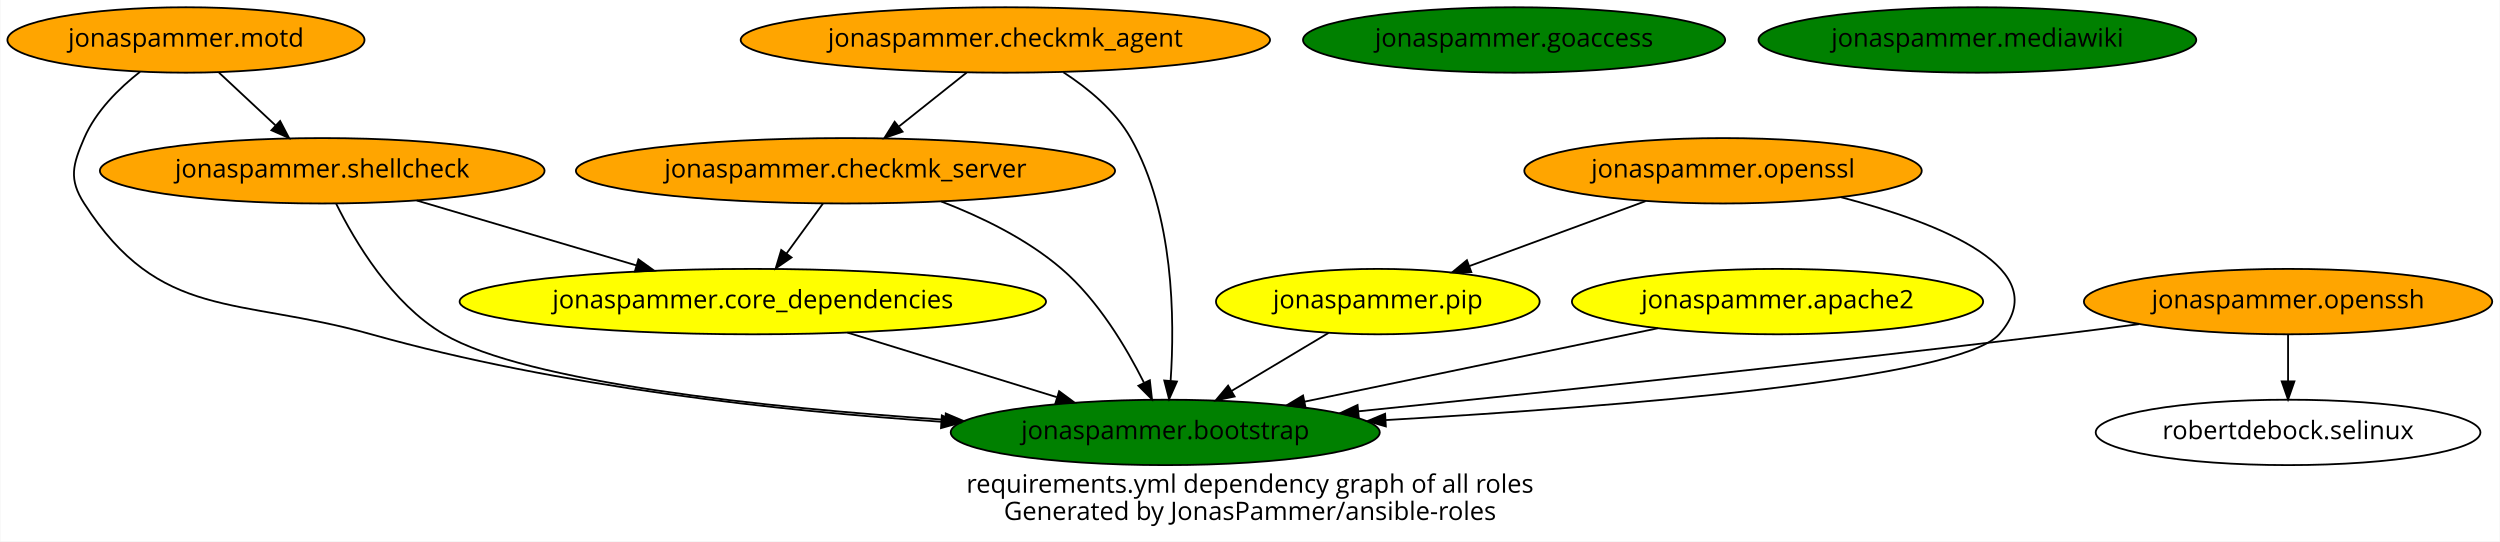
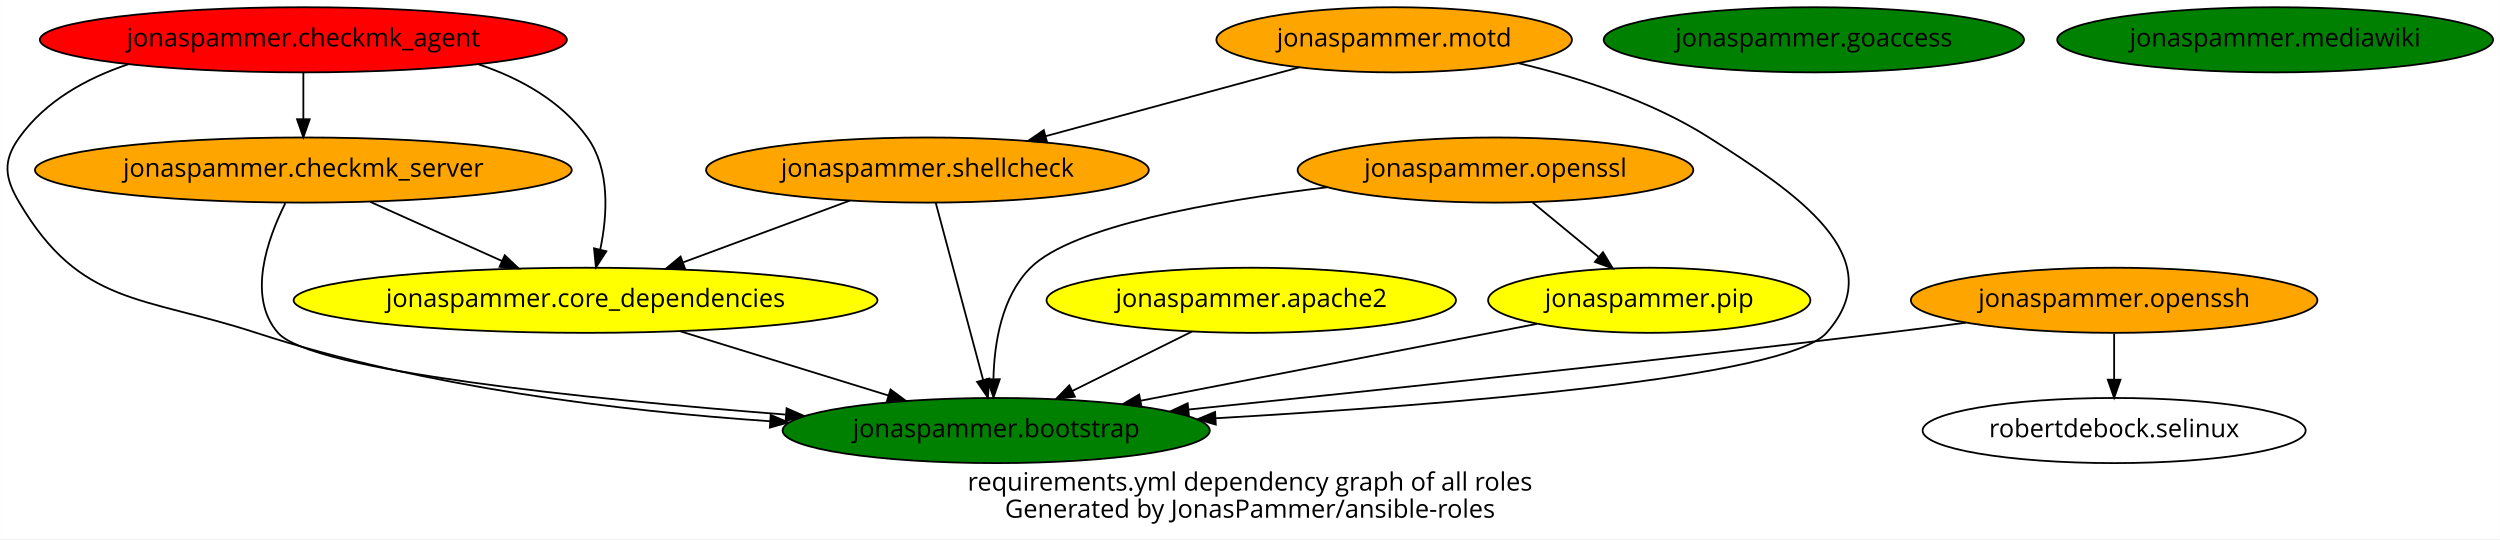
- <svg xmlns="http://www.w3.org/2000/svg" width="1376pt" height="298pt" viewBox="0.00 0.00 1375.58 298.00">
+ <svg xmlns="http://www.w3.org/2000/svg" width="1382pt" height="298pt" viewBox="0.00 0.00 1381.87 298.00">
  <g id="graph0" class="graph" transform="scale(1 1) rotate(0) translate(4 294)">
-     <polygon fill="white" stroke="transparent" points="-4,4 -4,-294 1371.58,-294 1371.58,4 -4,4" />
-     <text text-anchor="middle" x="683.79" y="-22.8" font-family="Open Sans" font-size="14.00">requirements.yml dependency graph of all roles </text>
-     <text text-anchor="middle" x="683.79" y="-7.8" font-family="Open Sans" font-size="14.00"> Generated by JonasPammer/ansible-roles</text>
+     <polygon fill="white" stroke="transparent" points="-4,4 -4,-294 1377.87,-294 1377.87,4 -4,4" />
+     <text text-anchor="middle" x="686.93" y="-22.8" font-family="Open Sans" font-size="14.00">requirements.yml dependency graph of all roles </text>
+     <text text-anchor="middle" x="686.93" y="-7.8" font-family="Open Sans" font-size="14.00"> Generated by JonasPammer/ansible-roles</text>
    <g id="node1" class="node">
-       <ellipse fill="green" stroke="black" cx="637.14" cy="-56" rx="118.08" ry="18" />
-       <text text-anchor="middle" x="637.14" y="-52.3" font-family="Open Sans" font-size="14.00">jonaspammer.bootstrap</text>
+       <ellipse fill="green" stroke="black" cx="546.63" cy="-56" rx="118.08" ry="18" />
+       <text text-anchor="middle" x="546.63" y="-52.3" font-family="Open Sans" font-size="14.00">jonaspammer.bootstrap</text>
    </g>
    <g id="node2" class="node">
-       <ellipse fill="yellow" stroke="black" cx="410.14" cy="-128" rx="161.37" ry="18" />
-       <text text-anchor="middle" x="410.14" y="-124.3" font-family="Open Sans" font-size="14.00">jonaspammer.core_dependencies</text>
+       <ellipse fill="yellow" stroke="black" cx="319.63" cy="-128" rx="161.37" ry="18" />
+       <text text-anchor="middle" x="319.63" y="-124.3" font-family="Open Sans" font-size="14.00">jonaspammer.core_dependencies</text>
    </g>
    <g id="edge1" class="edge">
-       <path fill="none" stroke="black" d="M462.22,-110.94C496.56,-100.35 541.63,-86.45 577.42,-75.42" />
-       <polygon fill="black" stroke="black" points="578.73,-78.68 587.25,-72.38 576.67,-71.99 578.73,-78.68" />
+       <path fill="none" stroke="black" d="M371.71,-110.94C406.04,-100.35 451.12,-86.45 486.91,-75.42" />
+       <polygon fill="black" stroke="black" points="488.22,-78.68 496.74,-72.38 486.15,-71.99 488.22,-78.68" />
    </g>
    <g id="node3" class="node">
-       <ellipse fill="yellow" stroke="black" cx="754.14" cy="-128" rx="89.08" ry="18" />
-       <text text-anchor="middle" x="754.14" y="-124.3" font-family="Open Sans" font-size="14.00">jonaspammer.pip</text>
+       <ellipse fill="yellow" stroke="black" cx="907.63" cy="-128" rx="89.08" ry="18" />
+       <text text-anchor="middle" x="907.63" y="-124.3" font-family="Open Sans" font-size="14.00">jonaspammer.pip</text>
    </g>
    <g id="edge2" class="edge">
-       <path fill="none" stroke="black" d="M727.01,-110.76C711.14,-101.27 690.9,-89.17 673.65,-78.84" />
-       <polygon fill="black" stroke="black" points="675.32,-75.76 664.94,-73.63 671.73,-81.77 675.32,-75.76" />
+       <path fill="none" stroke="black" d="M845.57,-114.97C784.98,-103.22 692.5,-85.29 626.46,-72.48" />
+       <polygon fill="black" stroke="black" points="626.99,-69.02 616.51,-70.55 625.66,-75.89 626.99,-69.02" />
    </g>
    <g id="node4" class="node">
-       <ellipse fill="orange" stroke="black" cx="173.14" cy="-200" rx="122.38" ry="18" />
-       <text text-anchor="middle" x="173.14" y="-196.3" font-family="Open Sans" font-size="14.00">jonaspammer.shellcheck</text>
+       <ellipse fill="orange" stroke="black" cx="508.63" cy="-200" rx="122.38" ry="18" />
+       <text text-anchor="middle" x="508.63" y="-196.3" font-family="Open Sans" font-size="14.00">jonaspammer.shellcheck</text>
    </g>
    <g id="edge3" class="edge">
-       <path fill="none" stroke="black" d="M180.77,-181.97C191.05,-161.2 211.42,-126.79 240.14,-110 285.7,-83.36 416.8,-69.68 515.99,-62.96" />
-       <polygon fill="black" stroke="black" points="516.34,-66.44 526.09,-62.29 515.88,-59.45 516.34,-66.44" />
+       <path fill="none" stroke="black" d="M513.21,-181.87C519.72,-157.56 531.69,-112.82 539.4,-84.01" />
+       <polygon fill="black" stroke="black" points="542.82,-84.75 542.03,-74.19 536.06,-82.94 542.82,-84.75" />
    </g>
    <g id="edge4" class="edge">
-       <path fill="none" stroke="black" d="M225.15,-183.64C260.68,-173.15 307.98,-159.17 345.87,-147.98" />
-       <polygon fill="black" stroke="black" points="347.18,-151.24 355.78,-145.06 345.2,-144.53 347.18,-151.24" />
+       <path fill="none" stroke="black" d="M465.74,-183.12C438.44,-173 402.85,-159.82 373.63,-149" />
+       <polygon fill="black" stroke="black" points="374.58,-145.62 363.99,-145.43 372.15,-152.18 374.58,-145.62" />
    </g>
    <g id="node5" class="node">
-       <ellipse fill="orange" stroke="black" cx="461.14" cy="-200" rx="148.37" ry="18" />
-       <text text-anchor="middle" x="461.14" y="-196.3" font-family="Open Sans" font-size="14.00">jonaspammer.checkmk_server</text>
+       <ellipse fill="orange" stroke="black" cx="163.63" cy="-200" rx="148.37" ry="18" />
+       <text text-anchor="middle" x="163.63" y="-196.3" font-family="Open Sans" font-size="14.00">jonaspammer.checkmk_server</text>
    </g>
    <g id="edge5" class="edge">
-       <path fill="none" stroke="black" d="M513.81,-183.12C535.98,-174.61 561.02,-162.44 580.14,-146 600.14,-128.81 615.65,-102.87 625.41,-83.42" />
-       <polygon fill="black" stroke="black" points="628.66,-84.72 629.85,-74.2 622.36,-81.68 628.66,-84.72" />
+       <path fill="none" stroke="black" d="M153.67,-181.69C143.76,-161.92 132.32,-129.77 149.63,-110 168.03,-88.98 319.83,-73.46 430.25,-64.82" />
+       <polygon fill="black" stroke="black" points="430.77,-68.29 440.47,-64.03 430.23,-61.31 430.77,-68.29" />
    </g>
    <g id="edge6" class="edge">
-       <path fill="none" stroke="black" d="M448.8,-182.05C442.75,-173.75 435.34,-163.58 428.63,-154.38" />
-       <polygon fill="black" stroke="black" points="431.45,-152.3 422.73,-146.28 425.79,-156.42 431.45,-152.3" />
+       <path fill="none" stroke="black" d="M200.6,-182.41C222.37,-172.64 250.12,-160.19 273.34,-149.77" />
+       <polygon fill="black" stroke="black" points="274.96,-152.88 282.65,-145.59 272.1,-146.49 274.96,-152.88" />
    </g>
    <g id="node6" class="node">
-       <ellipse fill="orange" stroke="black" cx="549.14" cy="-272" rx="145.67" ry="18" />
-       <text text-anchor="middle" x="549.14" y="-268.3" font-family="Open Sans" font-size="14.00">jonaspammer.checkmk_agent</text>
+       <ellipse fill="red" stroke="black" cx="163.63" cy="-272" rx="145.67" ry="18" />
+       <text text-anchor="middle" x="163.63" y="-268.3" font-family="Open Sans" font-size="14.00">jonaspammer.checkmk_agent</text>
    </g>
    <g id="edge7" class="edge">
-       <path fill="none" stroke="black" d="M581.07,-254.22C594.77,-245.33 609.56,-233.1 618.14,-218 641.98,-176.04 642.41,-118.07 640.09,-84.36" />
-       <polygon fill="black" stroke="black" points="643.58,-84 639.27,-74.31 636.6,-84.57 643.58,-84" />
+       <path fill="none" stroke="black" d="M66.96,-258.51C43.51,-250.67 21.06,-238.1 6.63,-218 -2.7,-205 -1.52,-195.77 6.63,-182 40.45,-124.82 74.47,-130.63 137.63,-110 229.92,-79.86 339.18,-66.78 421.55,-61.14" />
+       <polygon fill="black" stroke="black" points="421.97,-64.62 431.72,-60.47 421.51,-57.63 421.97,-64.62" />
    </g>
    <g id="edge8" class="edge">
-       <path fill="none" stroke="black" d="M527.84,-254.05C516.68,-245.18 502.84,-234.17 490.66,-224.48" />
-       <polygon fill="black" stroke="black" points="492.56,-221.52 482.55,-218.03 488.2,-227 492.56,-221.52" />
+       <path fill="none" stroke="black" d="M260.29,-258.51C283.75,-250.67 306.2,-238.1 320.63,-218 333.32,-200.31 331.74,-175.13 327.75,-156.07" />
+       <polygon fill="black" stroke="black" points="331.12,-155.09 325.36,-146.19 324.31,-156.73 331.12,-155.09" />
+     </g>
+     <g id="edge9" class="edge">
+       <path fill="none" stroke="black" d="M163.63,-253.7C163.63,-245.98 163.63,-236.71 163.63,-228.11" />
+       <polygon fill="black" stroke="black" points="167.13,-228.1 163.63,-218.1 160.13,-228.1 167.13,-228.1" />
    </g>
    <g id="node7" class="node">
-       <ellipse fill="orange" stroke="black" cx="1255.14" cy="-128" rx="112.38" ry="18" />
-       <text text-anchor="middle" x="1255.14" y="-124.3" font-family="Open Sans" font-size="14.00">jonaspammer.openssh</text>
+       <ellipse fill="orange" stroke="black" cx="1164.63" cy="-128" rx="112.38" ry="18" />
+       <text text-anchor="middle" x="1164.63" y="-124.3" font-family="Open Sans" font-size="14.00">jonaspammer.openssh</text>
    </g>
-     <g id="edge9" class="edge">
-       <path fill="none" stroke="black" d="M1173.17,-115.62C1158.52,-113.67 1143.38,-111.73 1129.14,-110 996.39,-93.9 843.18,-77.78 743.47,-67.62" />
-       <polygon fill="black" stroke="black" points="743.69,-64.13 733.39,-66.6 742.98,-71.09 743.69,-64.13" />
+     <g id="edge10" class="edge">
+       <path fill="none" stroke="black" d="M1082.66,-115.62C1068,-113.67 1052.87,-111.73 1038.63,-110 905.88,-93.9 752.67,-77.78 652.96,-67.62" />
+       <polygon fill="black" stroke="black" points="653.18,-64.13 642.88,-66.6 652.47,-71.09 653.18,-64.13" />
    </g>
    <g id="node13" class="node">
-       <ellipse fill="none" stroke="black" cx="1255.14" cy="-56" rx="105.88" ry="18" />
-       <text text-anchor="middle" x="1255.14" y="-52.3" font-family="Open Sans" font-size="14.00">robertdebock.selinux</text>
+       <ellipse fill="none" stroke="black" cx="1164.63" cy="-56" rx="105.88" ry="18" />
+       <text text-anchor="middle" x="1164.63" y="-52.3" font-family="Open Sans" font-size="14.00">robertdebock.selinux</text>
    </g>
-     <g id="edge10" class="edge">
-       <path fill="none" stroke="black" d="M1255.14,-109.7C1255.14,-101.98 1255.14,-92.71 1255.14,-84.11" />
-       <polygon fill="black" stroke="black" points="1258.64,-84.1 1255.14,-74.1 1251.64,-84.1 1258.64,-84.1" />
+     <g id="edge11" class="edge">
+       <path fill="none" stroke="black" d="M1164.63,-109.7C1164.63,-101.98 1164.63,-92.71 1164.63,-84.11" />
+       <polygon fill="black" stroke="black" points="1168.13,-84.1 1164.63,-74.1 1161.13,-84.1 1168.13,-84.1" />
    </g>
    <g id="node8" class="node">
-       <ellipse fill="orange" stroke="black" cx="98.14" cy="-272" rx="98.28" ry="18" />
-       <text text-anchor="middle" x="98.14" y="-268.3" font-family="Open Sans" font-size="14.00">jonaspammer.motd</text>
-     </g>
-     <g id="edge11" class="edge">
-       <path fill="none" stroke="black" d="M72.9,-254.51C61.19,-245.32 48.49,-232.75 42.14,-218 35.82,-203.3 33.49,-195.46 42.14,-182 83.89,-117.1 125.85,-130.89 200.14,-110 303.57,-80.91 425.18,-67.79 513.82,-61.87" />
-       <polygon fill="black" stroke="black" points="514.17,-65.35 523.92,-61.22 513.72,-58.37 514.17,-65.35" />
+       <ellipse fill="orange" stroke="black" cx="766.63" cy="-272" rx="98.28" ry="18" />
+       <text text-anchor="middle" x="766.63" y="-268.3" font-family="Open Sans" font-size="14.00">jonaspammer.motd</text>
    </g>
    <g id="edge12" class="edge">
-       <path fill="none" stroke="black" d="M116.3,-254.05C125.62,-245.35 137.15,-234.59 147.38,-225.04" />
-       <polygon fill="black" stroke="black" points="149.97,-227.41 154.89,-218.03 145.19,-222.3 149.97,-227.41" />
+       <path fill="none" stroke="black" d="M835.54,-259.03C869.08,-251.02 908.91,-238.15 940.63,-218 987.91,-187.95 1042.9,-151.82 1005.63,-110 983.45,-85.11 796.5,-70.2 668.14,-62.8" />
+       <polygon fill="black" stroke="black" points="668.03,-59.29 657.85,-62.21 667.63,-66.27 668.03,-59.29" />
+     </g>
+     <g id="edge13" class="edge">
+       <path fill="none" stroke="black" d="M714.11,-256.75C673.65,-245.77 617.48,-230.53 574.09,-218.76" />
+       <polygon fill="black" stroke="black" points="574.77,-215.32 564.2,-216.08 572.93,-222.07 574.77,-215.32" />
    </g>
    <g id="node9" class="node">
-       <ellipse fill="yellow" stroke="black" cx="974.14" cy="-128" rx="113.18" ry="18" />
-       <text text-anchor="middle" x="974.14" y="-124.3" font-family="Open Sans" font-size="14.00">jonaspammer.apache2</text>
+       <ellipse fill="yellow" stroke="black" cx="687.63" cy="-128" rx="113.18" ry="18" />
+       <text text-anchor="middle" x="687.63" y="-124.3" font-family="Open Sans" font-size="14.00">jonaspammer.apache2</text>
    </g>
-     <g id="edge13" class="edge">
-       <path fill="none" stroke="black" d="M908.36,-113.34C852.59,-101.75 772.54,-85.13 713.86,-72.94" />
-       <polygon fill="black" stroke="black" points="714.41,-69.47 703.9,-70.87 712.98,-76.33 714.41,-69.47" />
+     <g id="edge14" class="edge">
+       <path fill="none" stroke="black" d="M654.92,-110.76C635.22,-100.98 609.93,-88.43 588.75,-77.91" />
+       <polygon fill="black" stroke="black" points="590.15,-74.7 579.64,-73.39 587.04,-80.97 590.15,-74.7" />
    </g>
    <g id="node10" class="node">
-       <ellipse fill="orange" stroke="black" cx="944.14" cy="-200" rx="109.38" ry="18" />
-       <text text-anchor="middle" x="944.14" y="-196.3" font-family="Open Sans" font-size="14.00">jonaspammer.openssl</text>
-     </g>
-     <g id="edge14" class="edge">
-       <path fill="none" stroke="black" d="M1009.09,-185.45C1063.68,-171.2 1128.08,-145.84 1096.14,-110 1073.96,-85.11 887.01,-70.2 758.66,-62.8" />
-       <polygon fill="black" stroke="black" points="758.55,-59.29 748.36,-62.21 758.15,-66.27 758.55,-59.29" />
+       <ellipse fill="orange" stroke="black" cx="822.63" cy="-200" rx="109.38" ry="18" />
+       <text text-anchor="middle" x="822.63" y="-196.3" font-family="Open Sans" font-size="14.00">jonaspammer.openssl</text>
    </g>
    <g id="edge15" class="edge">
-       <path fill="none" stroke="black" d="M901.5,-183.29C872.77,-172.71 834.75,-158.7 804.53,-147.56" />
-       <polygon fill="black" stroke="black" points="805.6,-144.23 795.01,-144.06 803.18,-150.8 805.6,-144.23" />
+       <path fill="none" stroke="black" d="M729.79,-190.51C665.95,-182.75 588.7,-168.91 565.63,-146 549.64,-130.12 545.57,-104.32 545.1,-84.58" />
+       <polygon fill="black" stroke="black" points="548.6,-84.35 545.15,-74.33 541.6,-84.31 548.6,-84.35" />
+     </g>
+     <g id="edge16" class="edge">
+       <path fill="none" stroke="black" d="M843.2,-182.05C854.14,-173.05 867.75,-161.84 879.63,-152.05" />
+       <polygon fill="black" stroke="black" points="882.04,-154.61 887.53,-145.55 877.59,-149.2 882.04,-154.61" />
    </g>
    <g id="node11" class="node">
-       <ellipse fill="green" stroke="black" cx="829.14" cy="-272" rx="116.18" ry="18" />
-       <text text-anchor="middle" x="829.14" y="-268.3" font-family="Open Sans" font-size="14.00">jonaspammer.goaccess</text>
+       <ellipse fill="green" stroke="black" cx="998.63" cy="-272" rx="116.18" ry="18" />
+       <text text-anchor="middle" x="998.63" y="-268.3" font-family="Open Sans" font-size="14.00">jonaspammer.goaccess</text>
    </g>
    <g id="node12" class="node">
-       <ellipse fill="green" stroke="black" cx="1084.14" cy="-272" rx="120.48" ry="18" />
-       <text text-anchor="middle" x="1084.14" y="-268.3" font-family="Open Sans" font-size="14.00">jonaspammer.mediawiki</text>
+       <ellipse fill="green" stroke="black" cx="1253.63" cy="-272" rx="120.48" ry="18" />
+       <text text-anchor="middle" x="1253.63" y="-268.3" font-family="Open Sans" font-size="14.00">jonaspammer.mediawiki</text>
    </g>
  </g>
</svg>
